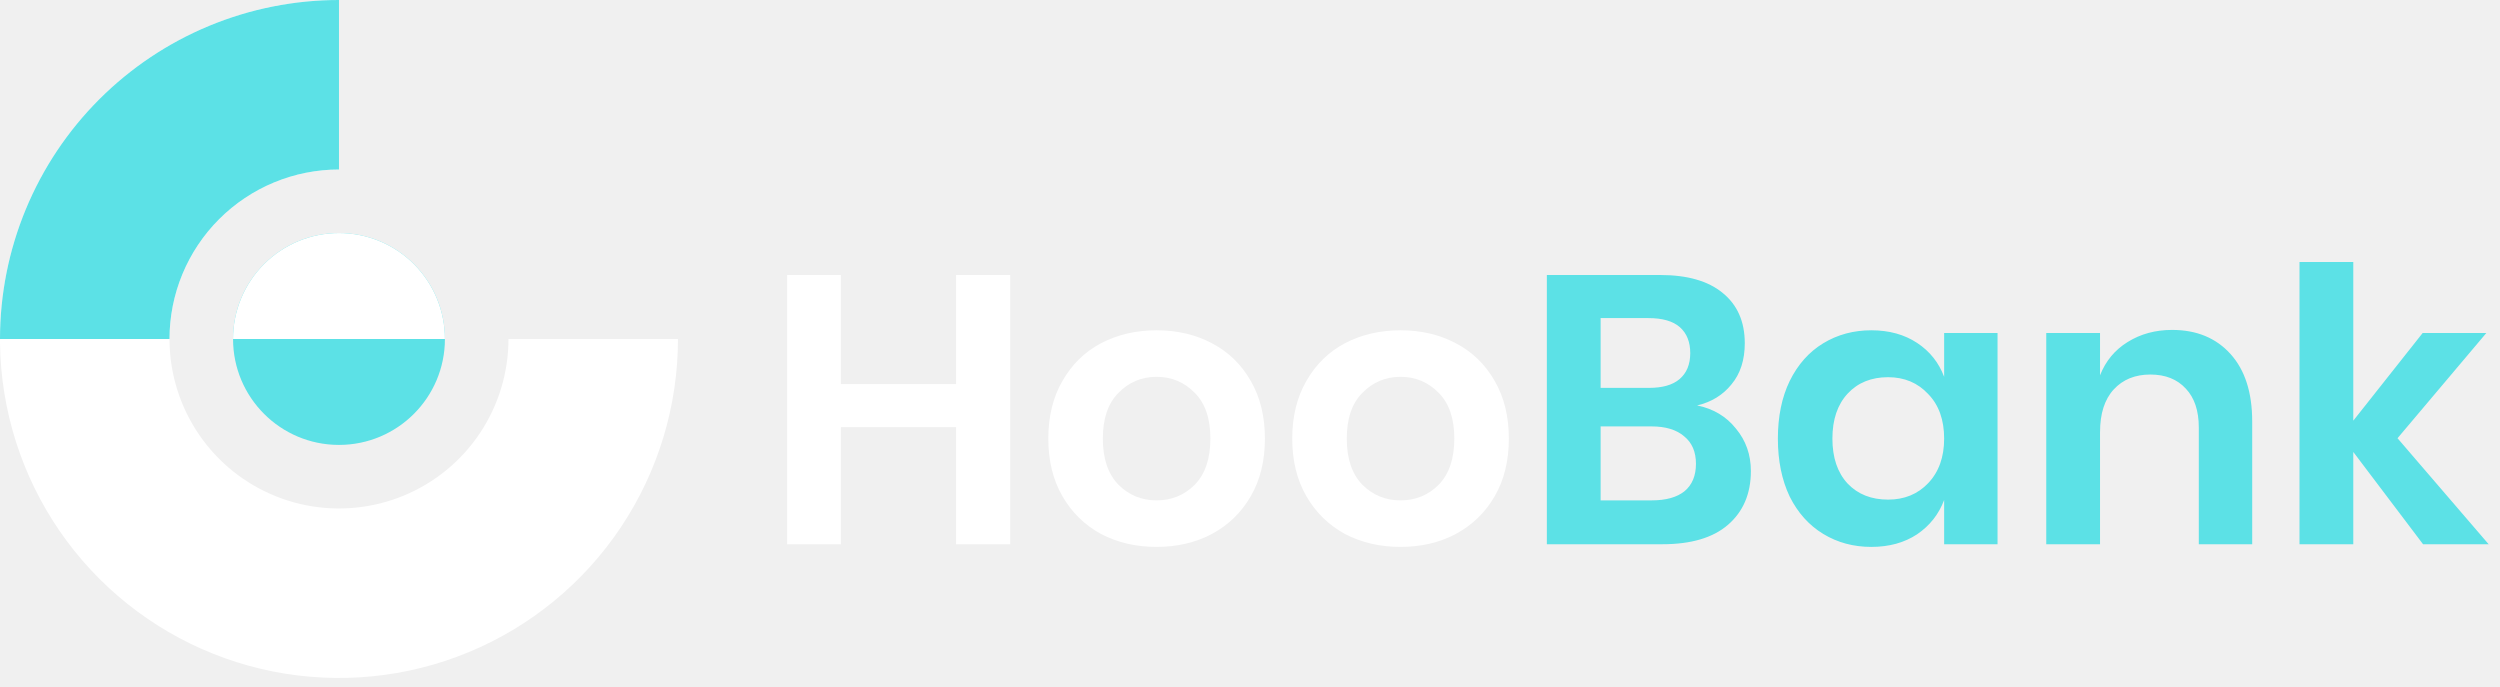
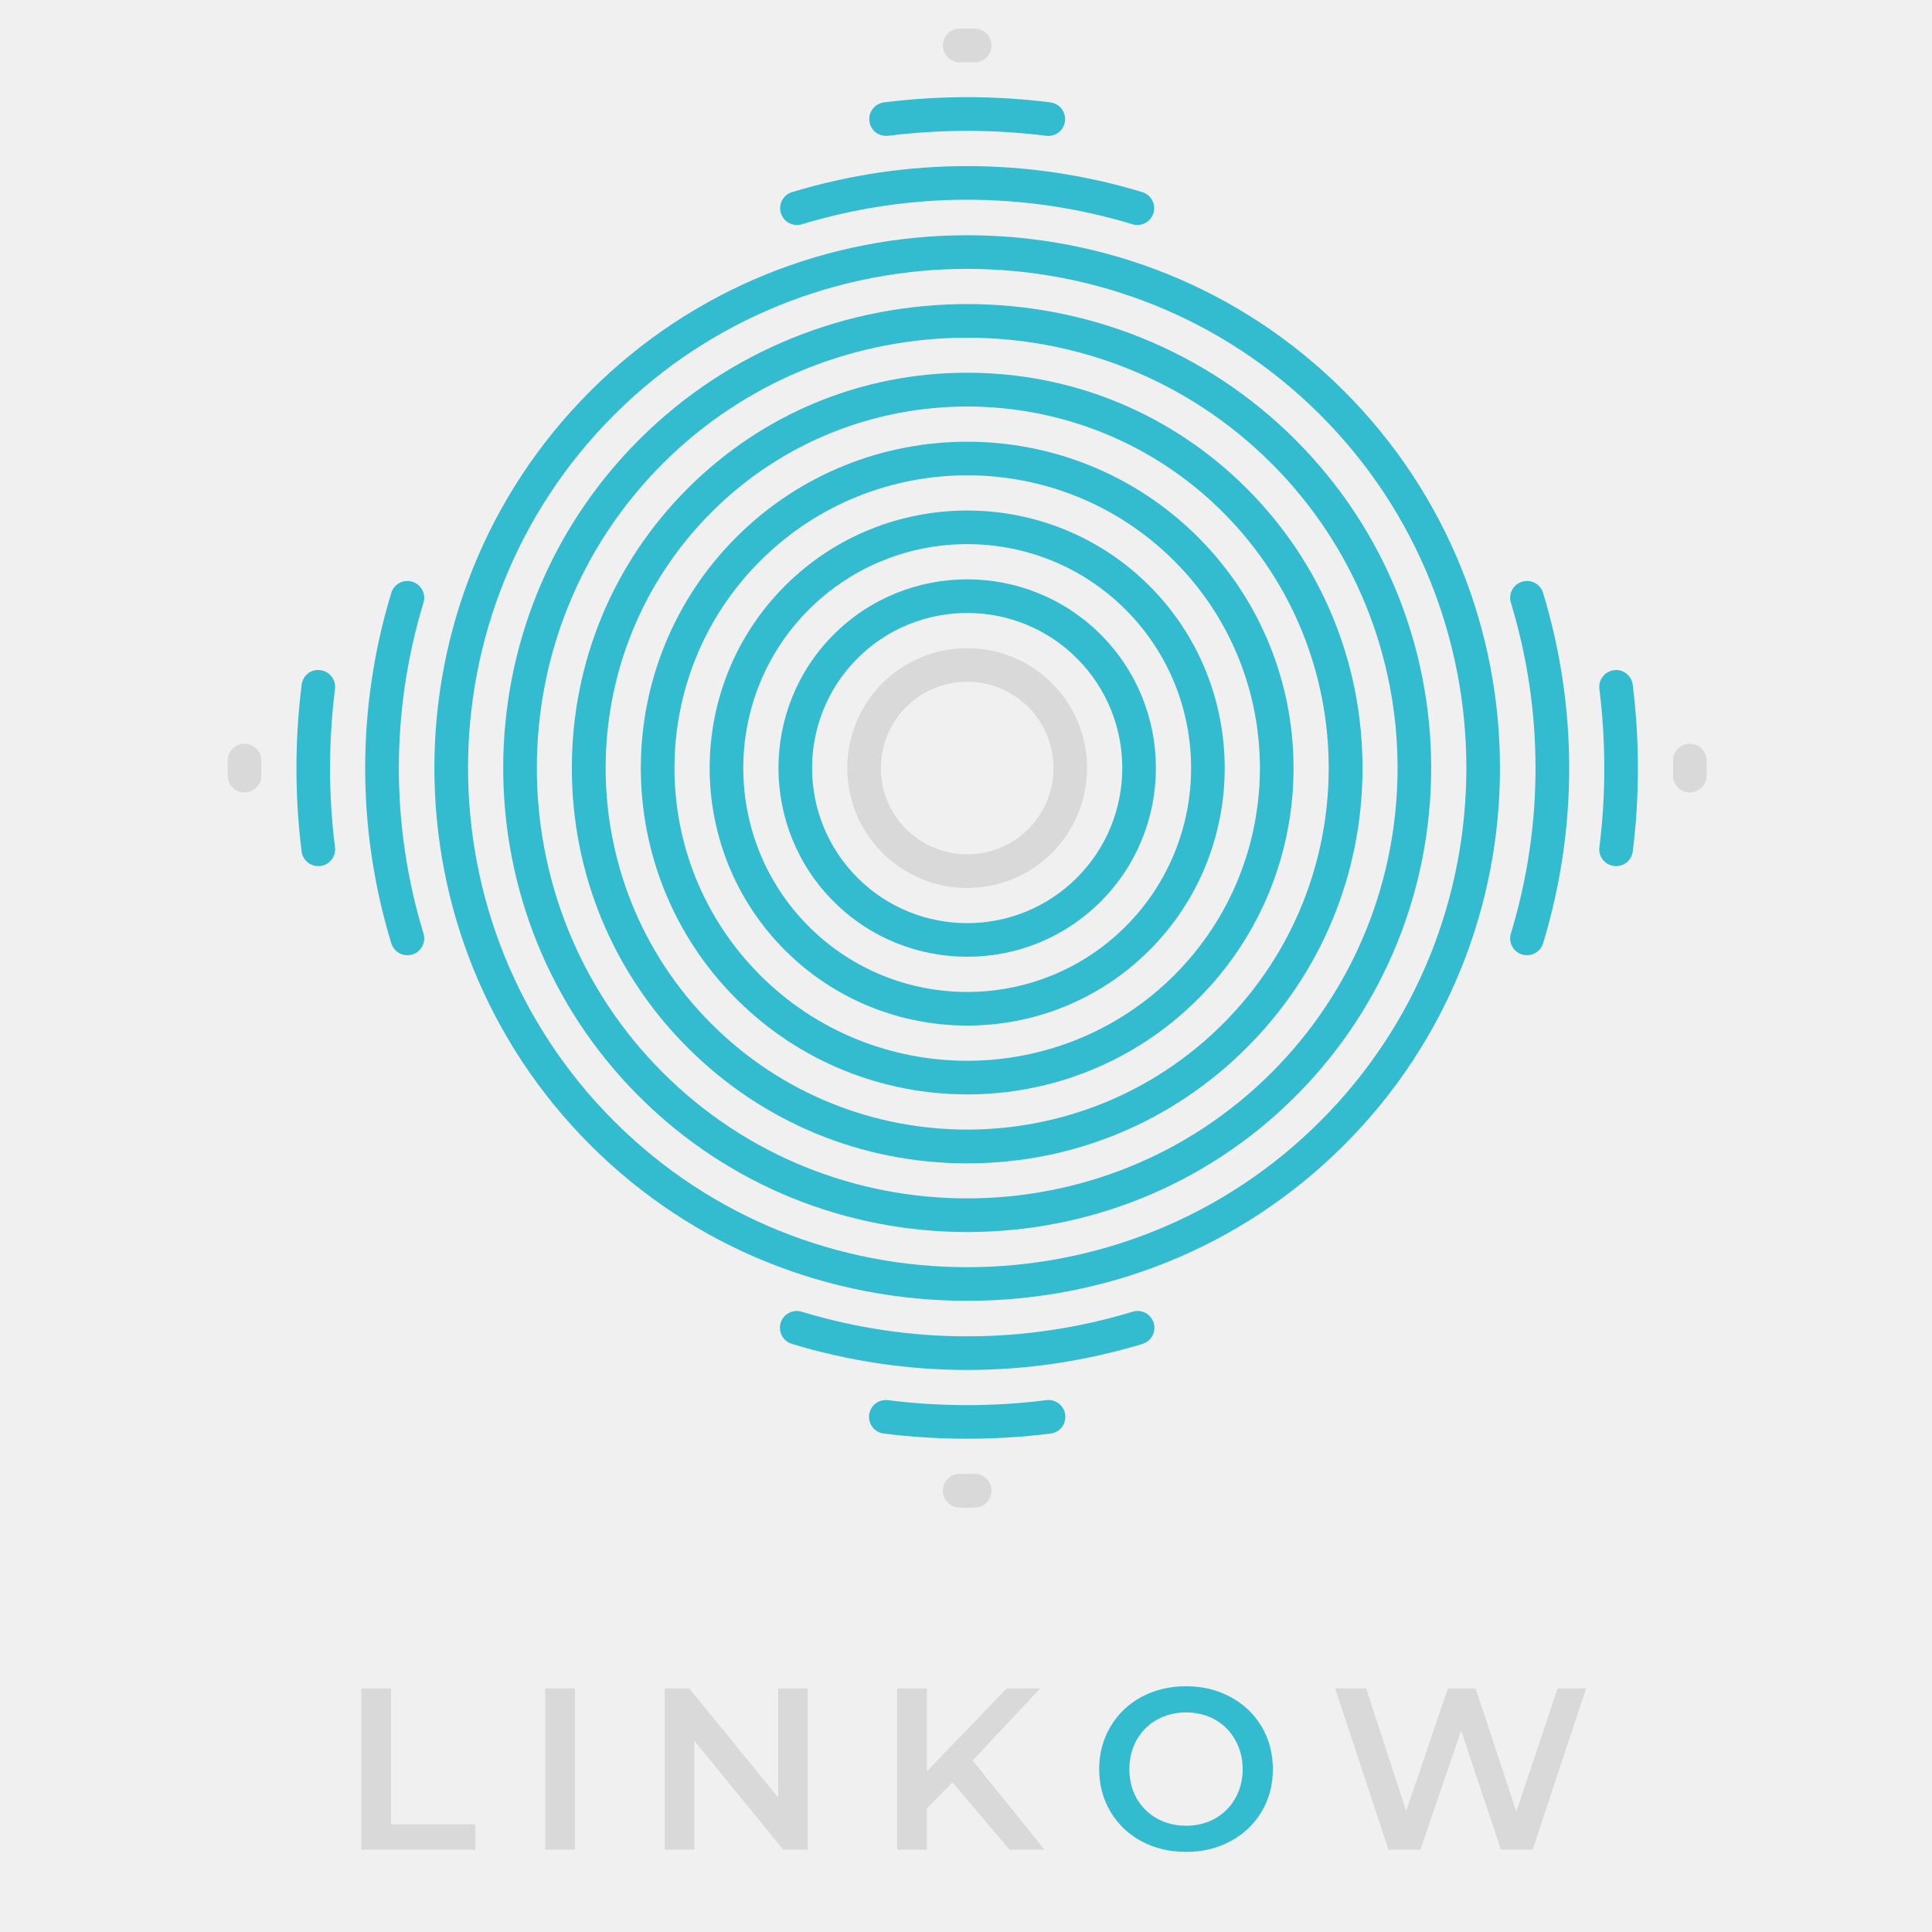
- <svg xmlns="http://www.w3.org/2000/svg" width="266" height="73" viewBox="0 0 266 73" fill="none">
-   <path d="M107.487 29.26V57.907H101.725V45.45H89.471V57.907H83.749V29.26H89.471V40.865H101.725V29.26H107.487ZM123.063 35.143C125.255 35.143 127.216 35.603 128.947 36.523C130.705 37.443 132.085 38.782 133.086 40.54C134.087 42.271 134.587 44.314 134.587 46.667C134.587 49.02 134.087 51.063 133.086 52.794C132.085 54.525 130.705 55.864 128.947 56.811C127.216 57.731 125.255 58.191 123.063 58.191C120.872 58.191 118.898 57.731 117.139 56.811C115.408 55.864 114.042 54.525 113.041 52.794C112.04 51.063 111.54 49.02 111.54 46.667C111.54 44.314 112.04 42.271 113.041 40.54C114.042 38.782 115.408 37.443 117.139 36.523C118.898 35.603 120.872 35.143 123.063 35.143ZM123.063 40.094C121.467 40.094 120.115 40.662 119.006 41.798C117.897 42.907 117.342 44.53 117.342 46.667C117.342 48.804 117.897 50.441 119.006 51.577C120.115 52.686 121.467 53.24 123.063 53.24C124.659 53.24 126.012 52.686 127.121 51.577C128.23 50.441 128.785 48.804 128.785 46.667C128.785 44.53 128.23 42.907 127.121 41.798C126.012 40.662 124.659 40.094 123.063 40.094ZM149.018 35.143C151.209 35.143 153.17 35.603 154.901 36.523C156.66 37.443 158.039 38.782 159.04 40.54C160.041 42.271 160.542 44.314 160.542 46.667C160.542 49.02 160.041 51.063 159.04 52.794C158.039 54.525 156.66 55.864 154.901 56.811C153.17 57.731 151.209 58.191 149.018 58.191C146.827 58.191 144.852 57.731 143.094 56.811C141.363 55.864 139.996 54.525 138.996 52.794C137.995 51.063 137.494 49.02 137.494 46.667C137.494 44.314 137.995 42.271 138.996 40.54C139.996 38.782 141.363 37.443 143.094 36.523C144.852 35.603 146.827 35.143 149.018 35.143ZM149.018 40.094C147.422 40.094 146.069 40.662 144.96 41.798C143.851 42.907 143.297 44.53 143.297 46.667C143.297 48.804 143.851 50.441 144.96 51.577C146.069 52.686 147.422 53.24 149.018 53.24C150.614 53.24 151.966 52.686 153.076 51.577C154.185 50.441 154.739 48.804 154.739 46.667C154.739 44.53 154.185 42.907 153.076 41.798C151.966 40.662 150.614 40.094 149.018 40.094Z" fill="white" />
-   <path d="M180.572 43.137C182.303 43.489 183.683 44.314 184.711 45.612C185.766 46.883 186.293 48.385 186.293 50.116C186.293 52.524 185.482 54.431 183.859 55.837C182.263 57.217 179.936 57.907 176.88 57.907H164.585V29.26H176.636C179.531 29.26 181.749 29.896 183.291 31.167C184.86 32.438 185.644 34.224 185.644 36.523C185.644 38.308 185.171 39.769 184.224 40.905C183.304 42.041 182.087 42.785 180.572 43.137ZM170.306 41.27H175.459C176.893 41.27 177.975 40.959 178.706 40.337C179.463 39.688 179.842 38.768 179.842 37.578C179.842 36.388 179.476 35.468 178.746 34.819C178.016 34.17 176.893 33.845 175.378 33.845H170.306V41.27ZM175.743 53.24C177.258 53.24 178.421 52.916 179.233 52.267C180.045 51.59 180.45 50.617 180.45 49.345C180.45 48.074 180.031 47.1 179.192 46.424C178.381 45.72 177.218 45.369 175.703 45.369H170.306V53.24H175.743ZM199.107 35.143C201 35.143 202.623 35.59 203.976 36.483C205.329 37.375 206.289 38.579 206.857 40.094V35.428H212.538V57.907H206.857V53.2C206.289 54.715 205.329 55.932 203.976 56.852C202.623 57.744 201 58.191 199.107 58.191C197.213 58.191 195.509 57.731 193.994 56.811C192.479 55.892 191.289 54.566 190.423 52.835C189.585 51.076 189.166 49.02 189.166 46.667C189.166 44.314 189.585 42.271 190.423 40.54C191.289 38.782 192.479 37.443 193.994 36.523C195.509 35.603 197.213 35.143 199.107 35.143ZM200.892 40.134C199.107 40.134 197.673 40.716 196.591 41.879C195.509 43.042 194.968 44.638 194.968 46.667C194.968 48.696 195.509 50.292 196.591 51.455C197.673 52.591 199.107 53.159 200.892 53.159C202.623 53.159 204.044 52.578 205.153 51.414C206.289 50.224 206.857 48.642 206.857 46.667C206.857 44.665 206.289 43.083 205.153 41.92C204.044 40.729 202.623 40.134 200.892 40.134ZM231.113 35.103C233.709 35.103 235.779 35.955 237.321 37.659C238.863 39.363 239.634 41.757 239.634 44.841V57.907H233.953V45.49C233.953 43.705 233.493 42.325 232.573 41.352C231.654 40.351 230.396 39.85 228.8 39.85C227.177 39.85 225.878 40.378 224.904 41.433C223.931 42.488 223.444 44.003 223.444 45.977V57.907H217.722V35.428H223.444V39.931C224.039 38.417 225.013 37.24 226.365 36.401C227.745 35.536 229.327 35.103 231.113 35.103ZM257.814 57.907L250.389 48.087V57.907H244.668V27.88H250.389V44.76L257.774 35.428H264.55L255.096 46.627L264.793 57.907H257.814Z" fill="#5CE1E6" />
-   <path d="M36.068 0C28.934 -8.50666e-08 21.961 2.115 16.03 6.079C10.098 10.042 5.475 15.675 2.745 22.265C0.016 28.856 -0.699 36.108 0.693 43.104C2.085 50.101 5.52 56.527 10.564 61.572C15.608 66.616 22.035 70.051 29.031 71.443C36.028 72.834 43.28 72.12 49.87 69.39C56.461 66.66 62.094 62.037 66.057 56.106C70.02 50.175 72.136 43.201 72.136 36.068L54.102 36.068C54.102 39.635 53.044 43.121 51.062 46.087C49.081 49.053 46.264 51.364 42.969 52.729C39.674 54.094 36.048 54.451 32.55 53.755C29.051 53.059 25.838 51.342 23.316 48.82C20.794 46.298 19.076 43.084 18.38 39.586C17.685 36.088 18.042 32.462 19.407 29.166C20.772 25.871 23.083 23.055 26.049 21.073C29.014 19.092 32.501 18.034 36.068 18.034L36.068 0Z" fill="white" />
-   <path d="M36.068 0C31.331 -5.64821e-08 26.641 0.933 22.265 2.745C17.889 4.558 13.913 7.215 10.564 10.564C7.215 13.913 4.558 17.889 2.745 22.265C0.933 26.641 -7.1519e-07 31.331 0 36.068L18.034 36.068C18.034 33.7 18.5 31.355 19.407 29.166C20.313 26.979 21.641 24.991 23.316 23.316C24.991 21.641 26.979 20.313 29.166 19.407C31.355 18.5 33.7 18.034 36.068 18.034L36.068 0Z" fill="#5CE1E6" />
-   <circle cx="36.068" cy="36.068" r="11.271" fill="#5CE1E6" />
-   <path d="M47.339 36.068C47.339 34.588 47.047 33.122 46.481 31.755C45.915 30.387 45.084 29.145 44.038 28.098C42.991 27.051 41.749 26.221 40.381 25.655C39.014 25.088 37.548 24.797 36.068 24.797C34.588 24.797 33.122 25.088 31.755 25.655C30.387 26.221 29.145 27.051 28.098 28.098C27.051 29.145 26.221 30.387 25.655 31.755C25.088 33.122 24.797 34.588 24.797 36.068L36.068 36.068H47.339Z" fill="white" />
+ <svg xmlns="http://www.w3.org/2000/svg" width="200" zoomAndPan="magnify" viewBox="0 0 150 150" height="200" preserveAspectRatio="xMidYMid meet" version="1.0">
+   <defs>
+     <g />
+     <clipPath id="a0964ad273">
+       <path d="M 73 2.211 L 77 2.211 L 77 5 L 73 5 Z M 73 2.211 " clip-rule="nonzero" />
+     </clipPath>
+     <clipPath id="1674894423">
+       <path d="M 73 114 L 77 114 L 77 117.059 L 73 117.059 Z M 73 114 " clip-rule="nonzero" />
+     </clipPath>
+     <clipPath id="629cba9b77">
+       <path d="M 129 57 L 132.516 57 L 132.516 62 L 129 62 Z M 129 57 " clip-rule="nonzero" />
+     </clipPath>
+     <clipPath id="ddb413ca10">
+       <path d="M 17.668 57 L 21 57 L 21 62 L 17.668 62 Z M 17.668 57 " clip-rule="nonzero" />
+     </clipPath>
+   </defs>
+   <g clip-path="url(#a0964ad273)">
+     <path fill="#d9d9d9" d="M 75.676 4.836 C 75.652 4.836 75.633 4.836 75.609 4.836 C 75.262 4.816 74.922 4.816 74.574 4.836 C 73.863 4.863 73.242 4.316 73.207 3.594 C 73.172 2.875 73.727 2.262 74.445 2.227 C 74.875 2.207 75.309 2.207 75.738 2.227 C 76.457 2.262 77.016 2.875 76.977 3.594 C 76.945 4.293 76.367 4.836 75.676 4.836 Z M 75.676 4.836 " fill-opacity="1" fill-rule="nonzero" />
+   </g>
+   <g clip-path="url(#1674894423)">
+     <path fill="#d9d9d9" d="M 75.094 117.059 C 74.879 117.059 74.664 117.055 74.449 117.043 C 73.73 117.012 73.172 116.398 73.207 115.68 C 73.238 114.957 73.855 114.391 74.57 114.434 C 74.918 114.449 75.266 114.449 75.613 114.434 C 76.328 114.387 76.945 114.957 76.977 115.68 C 77.012 116.398 76.453 117.012 75.734 117.043 C 75.52 117.055 75.305 117.059 75.094 117.059 Z M 75.094 117.059 " fill-opacity="1" fill-rule="nonzero" />
+   </g>
+   <g clip-path="url(#629cba9b77)">
+     <path fill="#d9d9d9" d="M 131.195 61.523 C 131.176 61.523 131.156 61.523 131.137 61.52 C 130.414 61.488 129.859 60.879 129.891 60.156 C 129.906 59.809 129.906 59.461 129.891 59.113 C 129.859 58.395 130.414 57.781 131.137 57.75 C 131.852 57.703 132.469 58.273 132.5 58.992 C 132.52 59.422 132.52 59.848 132.5 60.277 C 132.469 60.977 131.891 61.523 131.195 61.523 Z M 131.195 61.523 " fill-opacity="1" fill-rule="nonzero" />
+   </g>
+   <g clip-path="url(#ddb413ca10)">
+     <path fill="#d9d9d9" d="M 18.988 61.523 C 18.297 61.523 17.719 60.98 17.684 60.281 C 17.664 59.852 17.664 59.418 17.684 58.988 C 17.719 58.27 18.324 57.703 19.051 57.75 C 19.773 57.785 20.328 58.398 20.293 59.117 C 20.273 59.461 20.273 59.809 20.293 60.152 C 20.328 60.871 19.773 61.484 19.051 61.52 C 19.031 61.523 19.008 61.523 18.988 61.523 Z M 18.988 61.523 " fill-opacity="1" fill-rule="nonzero" />
+   </g>
+   <path fill="#33bbcf" d="M 81.391 10.551 C 81.336 10.551 81.281 10.547 81.227 10.543 C 77.156 10.031 73.027 10.031 68.957 10.543 C 68.227 10.625 67.59 10.125 67.5 9.41 C 67.41 8.695 67.918 8.043 68.633 7.949 C 72.918 7.41 77.266 7.41 81.551 7.949 C 82.27 8.043 82.773 8.695 82.684 9.41 C 82.602 10.07 82.039 10.551 81.391 10.551 Z M 81.391 10.551 " fill-opacity="1" fill-rule="nonzero" />
+   <path fill="#33bbcf" d="M 75.094 111.703 C 72.93 111.703 70.762 111.57 68.613 111.301 C 67.898 111.211 67.391 110.559 67.48 109.844 C 67.57 109.125 68.219 108.621 68.938 108.707 C 73.02 109.223 77.164 109.223 81.246 108.707 C 81.969 108.621 82.613 109.125 82.703 109.844 C 82.793 110.559 82.285 111.211 81.57 111.301 C 79.422 111.57 77.258 111.703 75.094 111.703 Z M 75.094 111.703 " fill-opacity="1" fill-rule="nonzero" />
+   <path fill="#33bbcf" d="M 125.473 67.246 C 125.418 67.246 125.363 67.242 125.309 67.238 C 124.59 67.145 124.082 66.492 124.176 65.777 C 124.684 61.742 124.684 57.605 124.176 53.488 C 124.086 52.773 124.594 52.121 125.312 52.031 C 126.012 51.926 126.68 52.453 126.766 53.168 C 127.301 57.5 127.301 61.852 126.766 66.105 C 126.684 66.766 126.121 67.246 125.473 67.246 Z M 125.473 67.246 " fill-opacity="1" fill-rule="nonzero" />
+   <path fill="#33bbcf" d="M 24.711 67.246 C 24.062 67.246 23.5 66.766 23.418 66.105 C 22.883 61.859 22.883 57.504 23.418 53.168 C 23.504 52.453 24.148 51.926 24.871 52.031 C 25.586 52.121 26.098 52.773 26.008 53.488 C 25.5 57.609 25.5 61.746 26.008 65.777 C 26.098 66.492 25.59 67.145 24.875 67.238 C 24.82 67.242 24.766 67.246 24.711 67.246 Z M 24.711 67.246 " fill-opacity="1" fill-rule="nonzero" />
+   <path fill="#33bbcf" d="M 88.305 17.469 C 88.18 17.469 88.051 17.449 87.926 17.41 C 79.531 14.871 70.652 14.871 62.258 17.41 C 61.562 17.621 60.836 17.23 60.629 16.543 C 60.418 15.852 60.809 15.121 61.5 14.914 C 70.395 12.223 79.789 12.223 88.684 14.914 C 89.375 15.121 89.762 15.852 89.555 16.543 C 89.383 17.105 88.867 17.469 88.305 17.469 Z M 88.305 17.469 " fill-opacity="1" fill-rule="nonzero" />
+   <path fill="#33bbcf" d="M 75.094 106.363 C 70.512 106.363 65.934 105.688 61.48 104.34 C 60.793 104.129 60.402 103.398 60.609 102.711 C 60.82 102.02 61.547 101.633 62.238 101.84 C 70.645 104.391 79.535 104.391 87.945 101.84 C 88.637 101.629 89.363 102.02 89.574 102.711 C 89.781 103.398 89.391 104.129 88.703 104.34 C 84.25 105.688 79.672 106.363 75.094 106.363 Z M 75.094 106.363 " fill-opacity="1" fill-rule="nonzero" />
+   <path fill="#33bbcf" d="M 118.555 74.164 C 118.43 74.164 118.301 74.145 118.176 74.109 C 117.484 73.898 117.094 73.168 117.305 72.477 C 119.855 64.086 119.855 55.203 117.305 46.789 C 117.094 46.102 117.484 45.371 118.176 45.164 C 118.871 44.953 119.594 45.344 119.805 46.035 C 122.508 54.941 122.508 64.348 119.805 73.238 C 119.633 73.801 119.113 74.164 118.555 74.164 Z M 118.555 74.164 " fill-opacity="1" fill-rule="nonzero" />
+   <path fill="#33bbcf" d="M 31.629 74.164 C 31.07 74.164 30.551 73.801 30.379 73.238 C 27.676 64.348 27.676 54.941 30.379 46.035 C 30.59 45.344 31.316 44.953 32.008 45.164 C 32.699 45.371 33.09 46.102 32.879 46.789 C 30.328 55.203 30.328 64.086 32.879 72.477 C 33.09 73.168 32.699 73.898 32.008 74.109 C 31.883 74.145 31.754 74.164 31.629 74.164 Z M 31.629 74.164 " fill-opacity="1" fill-rule="nonzero" />
+   <path fill="#33bbcf" d="M 75.094 100.996 C 64.492 100.996 53.895 96.965 45.828 88.895 C 29.691 72.758 29.691 46.504 45.828 30.367 C 61.965 14.23 88.219 14.23 104.355 30.367 C 120.492 46.504 120.492 72.758 104.355 88.895 C 96.289 96.965 85.691 100.996 75.094 100.996 Z M 75.094 20.875 C 65.164 20.875 55.234 24.656 47.676 32.215 C 32.559 47.332 32.559 71.93 47.676 87.047 C 62.793 102.164 87.391 102.164 102.508 87.047 C 117.629 71.93 117.629 47.332 102.508 32.215 C 94.949 24.656 85.02 20.875 75.094 20.875 Z M 75.094 20.875 " fill-opacity="1" fill-rule="nonzero" />
+   <path fill="#33bbcf" d="M 75.094 95.656 C 65.863 95.656 56.633 92.141 49.609 85.117 C 35.555 71.062 35.555 48.199 49.609 34.148 C 63.66 20.094 86.523 20.094 100.578 34.148 C 114.629 48.199 114.629 71.062 100.578 85.117 C 93.551 92.141 84.32 95.656 75.094 95.656 Z M 75.094 26.219 C 66.531 26.219 57.973 29.477 51.453 35.992 C 38.422 49.027 38.422 70.234 51.453 83.27 C 64.488 96.301 85.695 96.301 98.73 83.27 C 111.766 70.234 111.766 49.027 98.73 35.992 C 92.215 29.477 83.652 26.219 75.094 26.219 Z M 75.094 26.219 " fill-opacity="1" fill-rule="nonzero" />
+   <path fill="#33bbcf" d="M 75.094 90.324 C 66.895 90.324 59.184 87.133 53.387 81.336 C 47.59 75.539 44.398 67.828 44.398 59.633 C 44.398 51.434 47.59 43.723 53.387 37.926 C 59.184 32.129 66.895 28.938 75.094 28.938 C 83.289 28.938 91 32.129 96.797 37.926 C 102.594 43.723 105.785 51.434 105.785 59.633 C 105.785 67.828 102.594 75.539 96.797 81.336 C 91 87.133 83.289 90.324 75.094 90.324 Z M 75.094 31.562 C 67.902 31.562 60.707 34.297 55.234 39.773 C 44.285 50.723 44.285 68.539 55.234 79.488 C 66.184 90.438 84 90.438 94.949 79.488 C 105.898 68.539 105.898 50.723 94.949 39.773 C 89.477 34.297 82.281 31.562 75.094 31.562 Z M 75.094 31.562 " fill-opacity="1" fill-rule="nonzero" />
+   <path fill="#33bbcf" d="M 75.094 84.969 C 68.602 84.969 62.109 82.496 57.168 77.555 C 47.281 67.672 47.281 51.59 57.168 41.707 C 67.051 31.824 83.133 31.824 93.016 41.707 C 102.902 51.59 102.902 67.672 93.016 77.555 C 88.074 82.496 81.582 84.969 75.094 84.969 Z M 75.094 36.902 C 69.27 36.902 63.445 39.121 59.016 43.555 C 50.148 52.418 50.148 66.844 59.016 75.711 C 67.879 84.574 82.305 84.574 91.172 75.711 C 100.035 66.844 100.035 52.418 91.172 43.555 C 86.738 39.121 80.914 36.902 75.094 36.902 Z M 75.094 36.902 " fill-opacity="1" fill-rule="nonzero" />
+   <path fill="#33bbcf" d="M 75.094 79.625 C 69.969 79.625 64.848 77.676 60.945 73.777 C 53.148 65.977 53.148 53.285 60.945 45.484 C 68.746 37.688 81.438 37.688 89.238 45.484 C 97.035 53.285 97.035 65.977 89.238 73.777 C 85.336 77.676 80.215 79.625 75.094 79.625 Z M 75.094 42.246 C 70.637 42.246 66.184 43.941 62.793 47.332 C 56.012 54.113 56.012 65.148 62.793 71.93 C 69.574 78.711 80.609 78.711 87.391 71.93 C 94.172 65.148 94.172 54.113 87.391 47.332 C 84 43.941 79.547 42.246 75.094 42.246 Z M 75.094 42.246 " fill-opacity="1" fill-rule="nonzero" />
+   <path fill="#33bbcf" d="M 75.094 74.281 C 71.336 74.281 67.586 72.855 64.727 69.996 C 59.012 64.281 59.012 54.98 64.727 49.266 C 70.441 43.551 79.742 43.551 85.457 49.266 C 91.172 54.98 91.172 64.281 85.457 69.996 C 82.598 72.855 78.848 74.281 75.094 74.281 Z M 75.094 47.59 C 72.008 47.59 68.922 48.762 66.574 51.113 C 61.875 55.809 61.875 63.453 66.574 68.148 C 71.27 72.848 78.914 72.848 83.609 68.148 C 88.309 63.453 88.309 55.809 83.609 51.113 C 81.262 48.762 78.176 47.59 75.094 47.59 Z M 75.094 47.59 " fill-opacity="1" fill-rule="nonzero" />
+   <path fill="#d9d9d9" d="M 75.094 68.941 C 72.707 68.941 70.324 68.031 68.508 66.215 C 64.875 62.586 64.875 56.676 68.508 53.047 C 72.137 49.414 78.047 49.414 81.676 53.047 C 85.309 56.676 85.309 62.586 81.676 66.215 C 79.863 68.031 77.477 68.941 75.094 68.941 Z M 75.094 52.934 C 73.375 52.934 71.66 53.586 70.352 54.891 C 67.742 57.504 67.742 61.758 70.352 64.371 C 72.969 66.98 77.215 66.98 79.832 64.371 C 82.445 61.758 82.445 57.504 79.832 54.891 C 78.523 53.586 76.809 52.934 75.094 52.934 Z M 75.094 52.934 " fill-opacity="1" fill-rule="nonzero" />
+   <g fill="#d9d9d9" fill-opacity="1">
+     <g transform="translate(26.36312, 143.6087)">
+       <g>
+         <path d="M 1.688 -12.516 L 4 -12.516 L 4 -1.969 L 10.547 -1.969 L 10.547 0 L 1.688 0 Z M 1.688 -12.516 " />
+       </g>
+     </g>
+   </g>
+   <g fill="#d9d9d9" fill-opacity="1">
+     <g transform="translate(40.64229, 143.6087)">
+       <g>
+         <path d="M 1.688 -12.516 L 4 -12.516 L 4 0 L 1.688 0 Z M 1.688 -12.516 " />
+       </g>
+     </g>
+   </g>
+   <g fill="#d9d9d9" fill-opacity="1">
+     <g transform="translate(49.91781, 143.6087)">
+       <g>
+         <path d="M 12.797 -12.516 L 12.797 0 L 10.891 0 L 3.984 -8.469 L 3.984 0 L 1.688 0 L 1.688 -12.516 L 3.594 -12.516 L 10.5 -4.047 L 10.5 -12.516 Z M 12.797 -12.516 " />
+       </g>
+     </g>
+   </g>
+   <g fill="#d9d9d9" fill-opacity="1">
+     <g transform="translate(67.96759, 143.6087)">
+       <g>
+         <path d="M 5.984 -5.234 L 4 -3.203 L 4 0 L 1.688 0 L 1.688 -12.516 L 4 -12.516 L 4 -6.094 L 10.188 -12.516 L 12.797 -12.516 L 7.547 -6.922 L 13.125 0 L 10.406 0 Z M 5.984 -5.234 " />
+       </g>
+     </g>
+   </g>
+   <g fill="#33bbcf" fill-opacity="1">
+     <g transform="translate(84.55944, 143.6087)">
+       <g>
+         <path d="M 7.531 0.172 C 6.25 0.172 5.094 -0.102 4.062 -0.656 C 3.039 -1.207 2.238 -1.973 1.656 -2.953 C 1.07 -3.941 0.781 -5.039 0.781 -6.25 C 0.781 -7.469 1.07 -8.566 1.656 -9.547 C 2.238 -10.535 3.039 -11.305 4.062 -11.859 C 5.094 -12.41 6.25 -12.688 7.531 -12.688 C 8.801 -12.688 9.945 -12.41 10.969 -11.859 C 12 -11.305 12.805 -10.539 13.391 -9.562 C 13.973 -8.582 14.266 -7.477 14.266 -6.25 C 14.266 -5.031 13.973 -3.93 13.391 -2.953 C 12.805 -1.973 12 -1.207 10.969 -0.656 C 9.945 -0.102 8.801 0.172 7.531 0.172 Z M 7.531 -1.859 C 8.363 -1.859 9.113 -2.047 9.781 -2.422 C 10.445 -2.797 10.969 -3.316 11.344 -3.984 C 11.727 -4.66 11.922 -5.414 11.922 -6.25 C 11.922 -7.082 11.727 -7.836 11.344 -8.516 C 10.969 -9.191 10.445 -9.719 9.781 -10.094 C 9.113 -10.469 8.363 -10.656 7.531 -10.656 C 6.695 -10.656 5.941 -10.469 5.266 -10.094 C 4.598 -9.719 4.07 -9.191 3.688 -8.516 C 3.312 -7.836 3.125 -7.082 3.125 -6.25 C 3.125 -5.414 3.312 -4.66 3.688 -3.984 C 4.07 -3.316 4.598 -2.797 5.266 -2.422 C 5.941 -2.047 6.695 -1.859 7.531 -1.859 Z M 7.531 -1.859 " />
+       </g>
+     </g>
+   </g>
+   <g fill="#d9d9d9" fill-opacity="1">
+     <g transform="translate(103.1773, 143.6087)">
+       <g>
+         <path d="M 19.969 -12.516 L 15.812 0 L 13.359 0 L 10.266 -9.266 L 7.109 0 L 4.625 0 L 0.484 -12.516 L 2.891 -12.516 L 6 -3 L 9.234 -12.516 L 11.391 -12.516 L 14.547 -2.953 L 17.75 -12.516 Z M 19.969 -12.516 " />
+       </g>
+     </g>
+   </g>
</svg>
